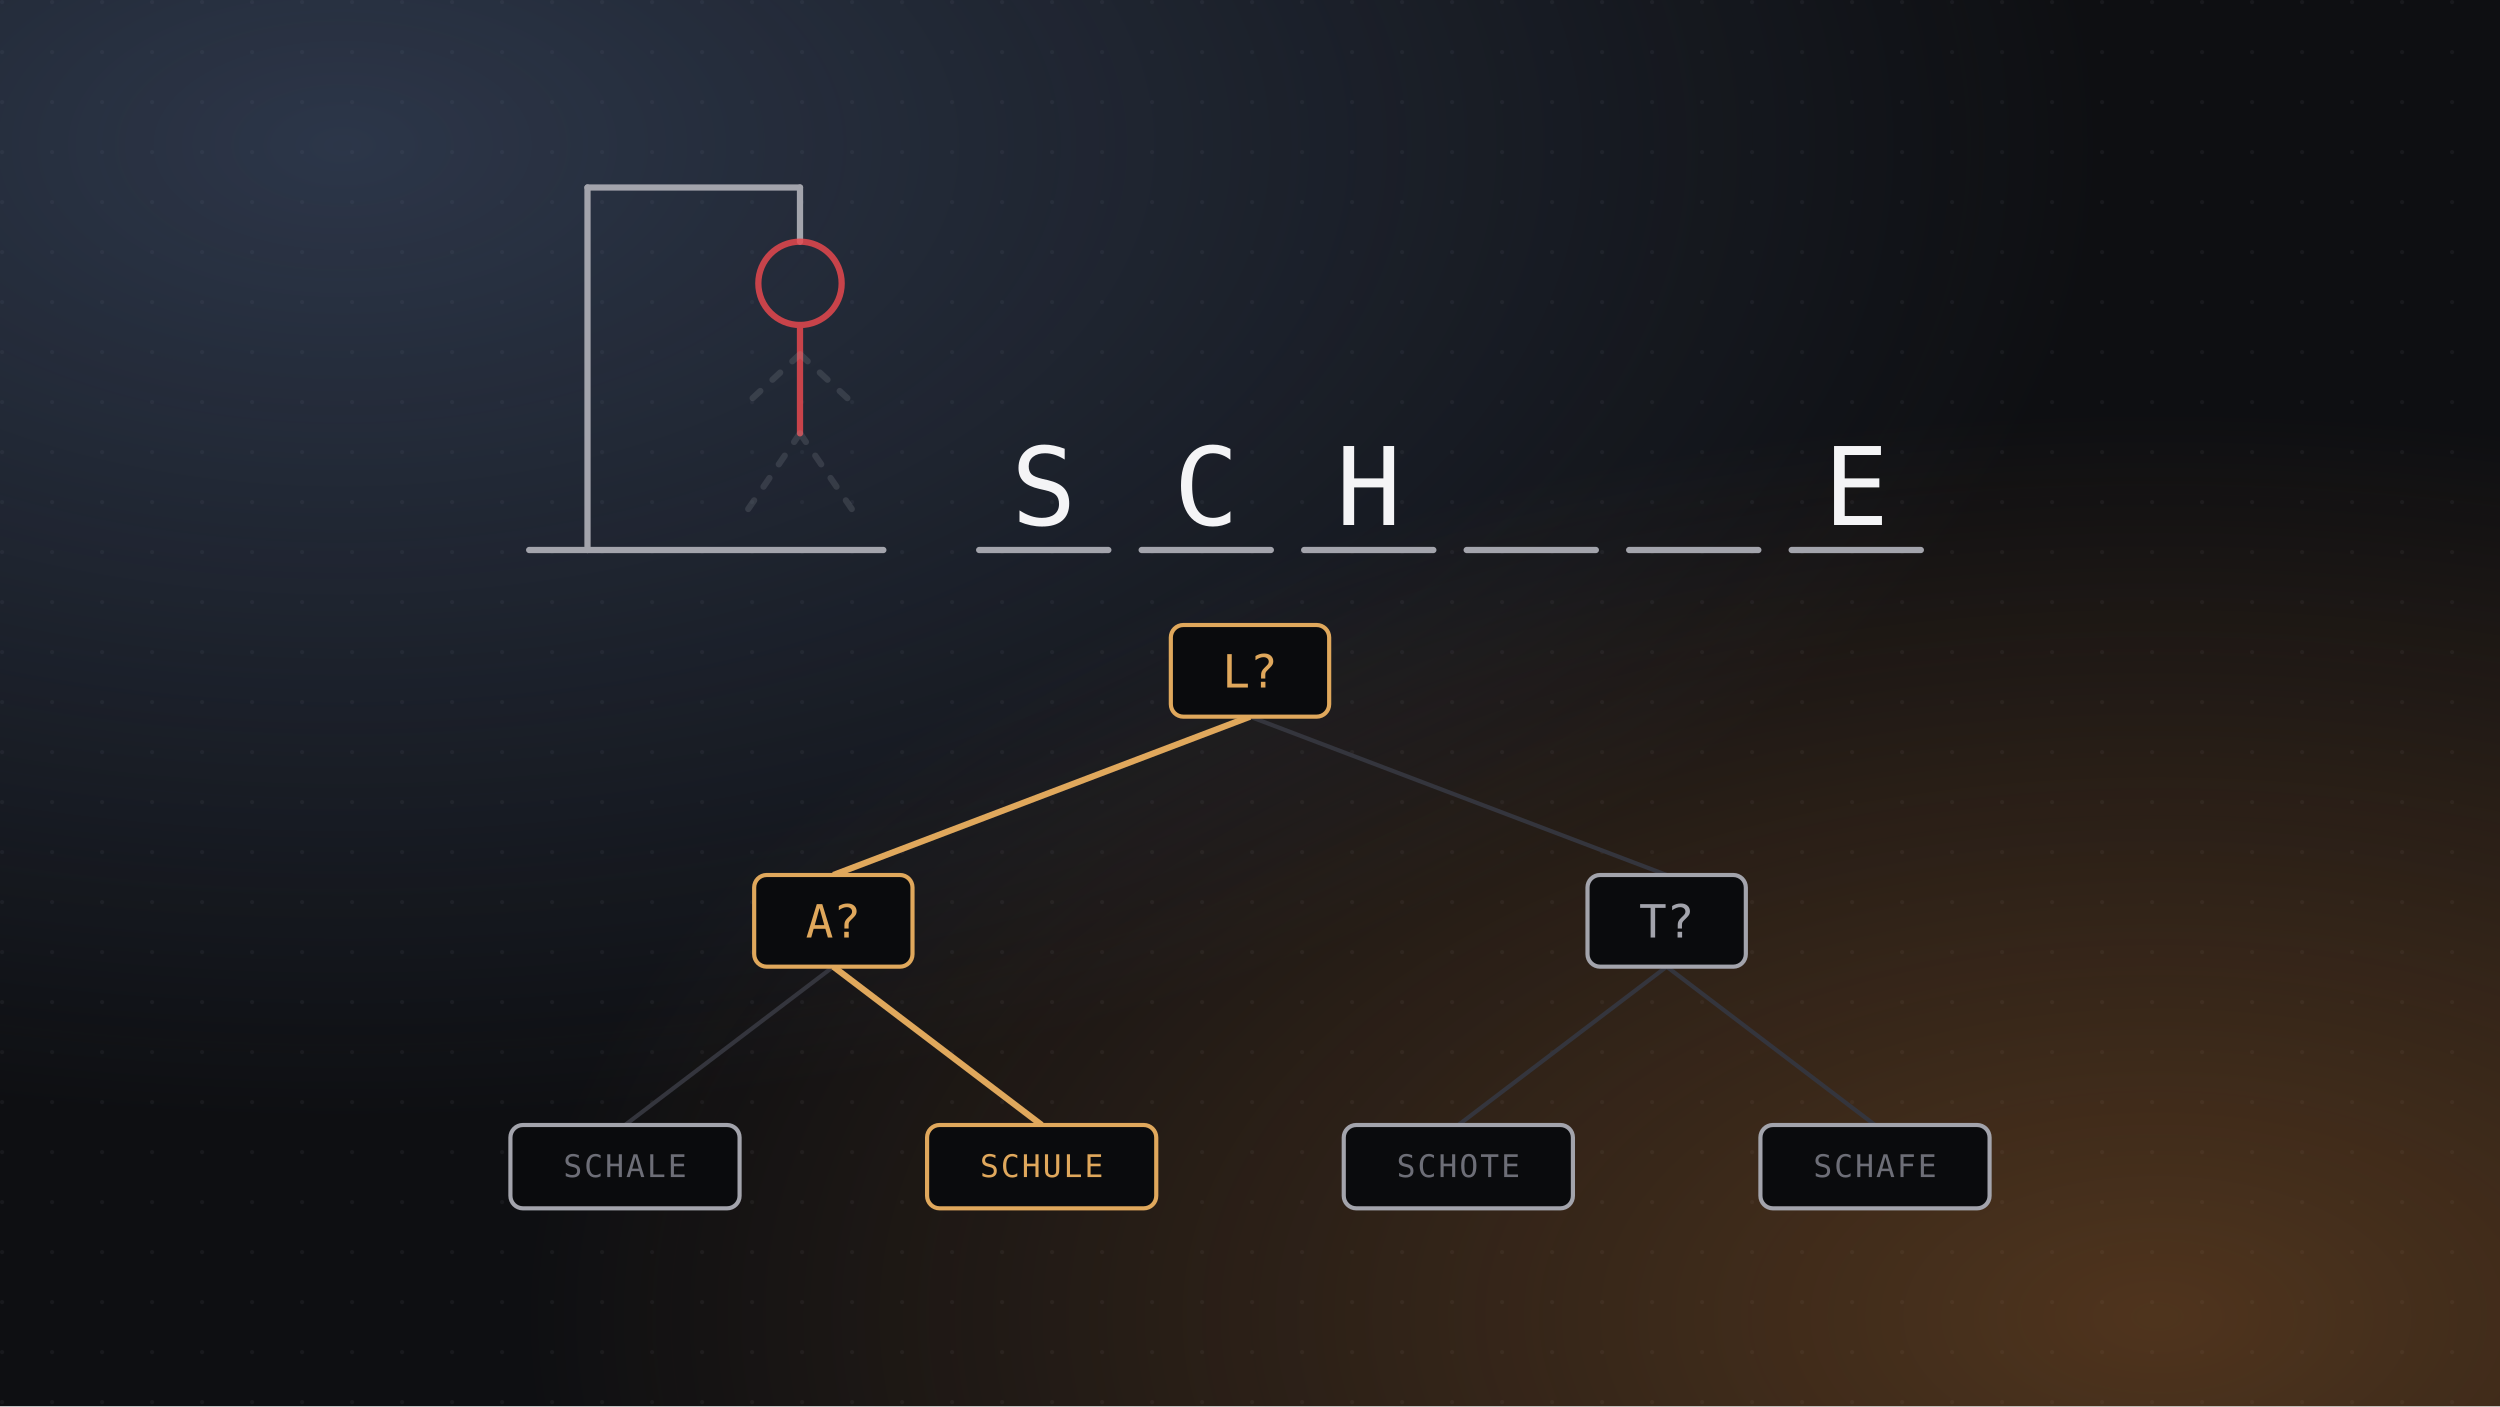
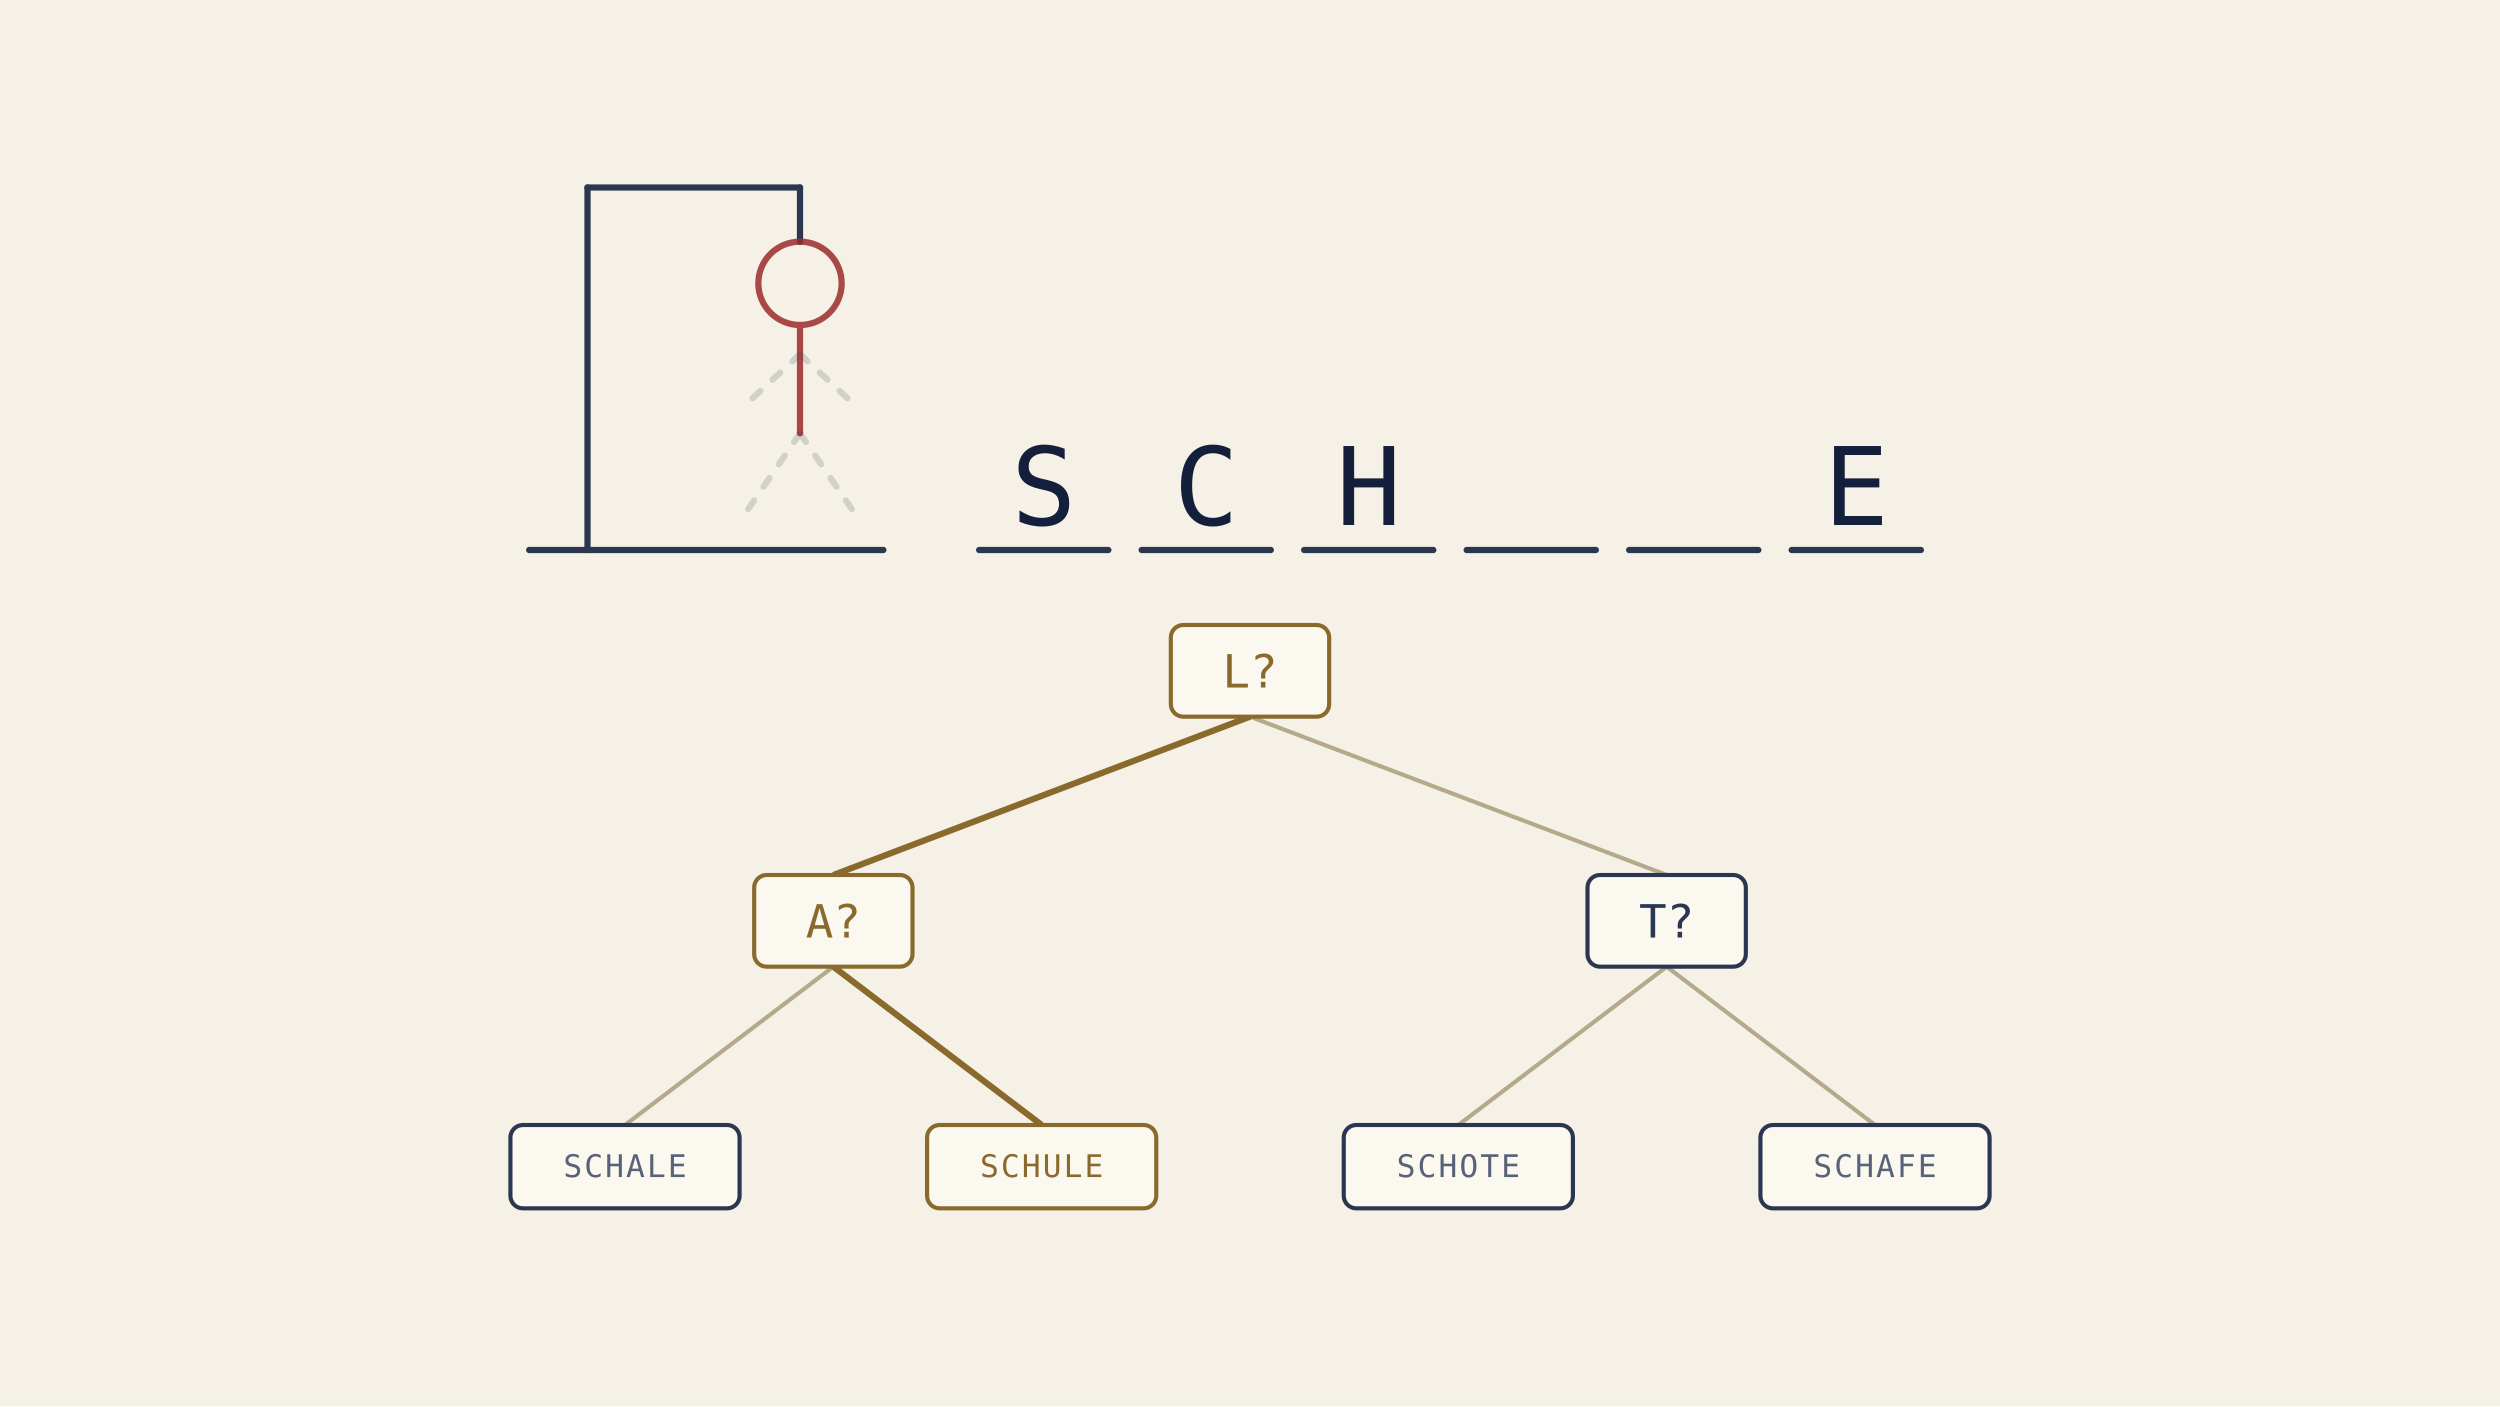
<svg xmlns="http://www.w3.org/2000/svg" viewBox="0 0 1200 675" width="1200" height="675" role="img" aria-label="A hangman gallows beside a six-letter word with two letters still blank, above a decision tree whose highlighted branch picks out the matching German word">
-   <defs>
-     <radialGradient id="hmGlowA" cx="14%" cy="10%" r="70%">
-       <stop offset="0%" stop-color="#566c94" stop-opacity="0.42" />
-       <stop offset="100%" stop-color="#566c94" stop-opacity="0" />
-     </radialGradient>
-     <radialGradient id="hmGlowB" cx="86%" cy="94%" r="65%">
-       <stop offset="0%" stop-color="#b06c2e" stop-opacity="0.40" />
-       <stop offset="100%" stop-color="#b06c2e" stop-opacity="0" />
-     </radialGradient>
-     <pattern id="hmDots" width="24" height="24" patternUnits="userSpaceOnUse">
-       <circle cx="1" cy="1" r="1" fill="#f4f4f6" opacity="0.05" />
-     </pattern>
-   </defs>
-   <rect width="1200" height="675" fill="#0e0f12" />
-   <rect width="1200" height="675" fill="url(#hmDots)" />
-   <rect width="1200" height="675" fill="url(#hmGlowA)" />
-   <rect width="1200" height="675" fill="url(#hmGlowB)" />
-   <g stroke="#a3a4ac" stroke-width="3" fill="none" stroke-linecap="round">
+   <rect width="1200" height="675" fill="#f6f1e6" />
+   <g stroke="#2b3750" stroke-width="3" fill="none" stroke-linecap="round">
    <path d="M254 264H424" />
    <path d="M282 264V90" />
    <path d="M282 90h102" />
    <path d="M384 90v26" />
  </g>
-   <g stroke="#e5484d" stroke-width="3" fill="none" stroke-linecap="round" opacity="0.85">
+   <g stroke="#9a2b2b" stroke-width="3" fill="none" stroke-linecap="round" opacity="0.85">
    <circle cx="384" cy="136" r="20" />
    <path d="M384 156v52" />
  </g>
-   <g stroke="#a3a4ac" stroke-width="3" fill="none" stroke-linecap="round" stroke-dasharray="5 8" opacity="0.18">
+   <g stroke="#2b3750" stroke-width="3" fill="none" stroke-linecap="round" stroke-dasharray="5 8" opacity="0.18">
    <path d="M384 170L356 196M384 170L412 196" />
    <path d="M384 208L358 246M384 208L410 246" />
  </g>
-   <g stroke="#a3a4ac" stroke-width="3" stroke-linecap="round">
+   <g stroke="#2b3750" stroke-width="3" stroke-linecap="round">
    <path d="M470 264h62M548 264h62M626 264h62M704 264h62M782 264h62M860 264h62" />
  </g>
-   <g font-family="ui-monospace, Menlo, monospace" font-size="52" fill="#f4f4f6" text-anchor="middle">
+   <g font-family="ui-monospace, Menlo, monospace" font-size="52" fill="#14203b" text-anchor="middle">
    <text x="501" y="252">S</text>
    <text x="579" y="252">C</text>
    <text x="657" y="252">H</text>
    <text x="891" y="252">E</text>
  </g>
-   <g stroke="#34353d" stroke-width="2" fill="none">
+   <g stroke="#b5a98b" stroke-width="2" fill="none">
    <path d="M600 344L400 420M600 344L800 420" />
    <path d="M400 464L300 540M400 464L500 540" />
    <path d="M800 464L700 540M800 464L900 540" />
  </g>
-   <g stroke="#e0a85c" stroke-width="3" fill="none">
+   <g stroke="#8a6a2c" stroke-width="3" fill="none">
    <path d="M600 344L400 420M400 464L500 540" />
  </g>
-   <g fill="#0a0b0d" stroke="#a3a4ac" stroke-width="2">
+   <g fill="#fbf8f0" stroke="#2b3750" stroke-width="2">
    <rect x="762" y="420" width="76" height="44" rx="6" />
    <rect x="245" y="540" width="110" height="40" rx="6" />
    <rect x="645" y="540" width="110" height="40" rx="6" />
    <rect x="845" y="540" width="110" height="40" rx="6" />
  </g>
-   <g fill="#0a0b0d" stroke="#e0a85c" stroke-width="2">
+   <g fill="#fbf8f0" stroke="#8a6a2c" stroke-width="2">
    <rect x="562" y="300" width="76" height="44" rx="6" />
    <rect x="362" y="420" width="76" height="44" rx="6" />
    <rect x="445" y="540" width="110" height="40" rx="6" />
  </g>
  <g font-family="ui-monospace, Menlo, monospace" font-size="22" text-anchor="middle">
-     <text x="600" y="330" fill="#e0a85c">L?</text>
-     <text x="400" y="450" fill="#e0a85c">A?</text>
-     <text x="800" y="450" fill="#a3a4ac">T?</text>
+     <text x="600" y="330" fill="#8a6a2c">L?</text>
+     <text x="400" y="450" fill="#8a6a2c">A?</text>
+     <text x="800" y="450" fill="#2b3750">T?</text>
  </g>
-   <g font-family="ui-monospace, Menlo, monospace" font-size="15" letter-spacing="1" text-anchor="middle" fill="#6d6e77">
+   <g font-family="ui-monospace, Menlo, monospace" font-size="15" letter-spacing="1" text-anchor="middle" fill="#596378">
    <text x="300" y="565">SCHALE</text>
-     <text x="500" y="565" fill="#e0a85c">SCHULE</text>
+     <text x="500" y="565" fill="#8a6a2c">SCHULE</text>
    <text x="700" y="565">SCHOTE</text>
    <text x="900" y="565">SCHAFE</text>
  </g>
</svg>
